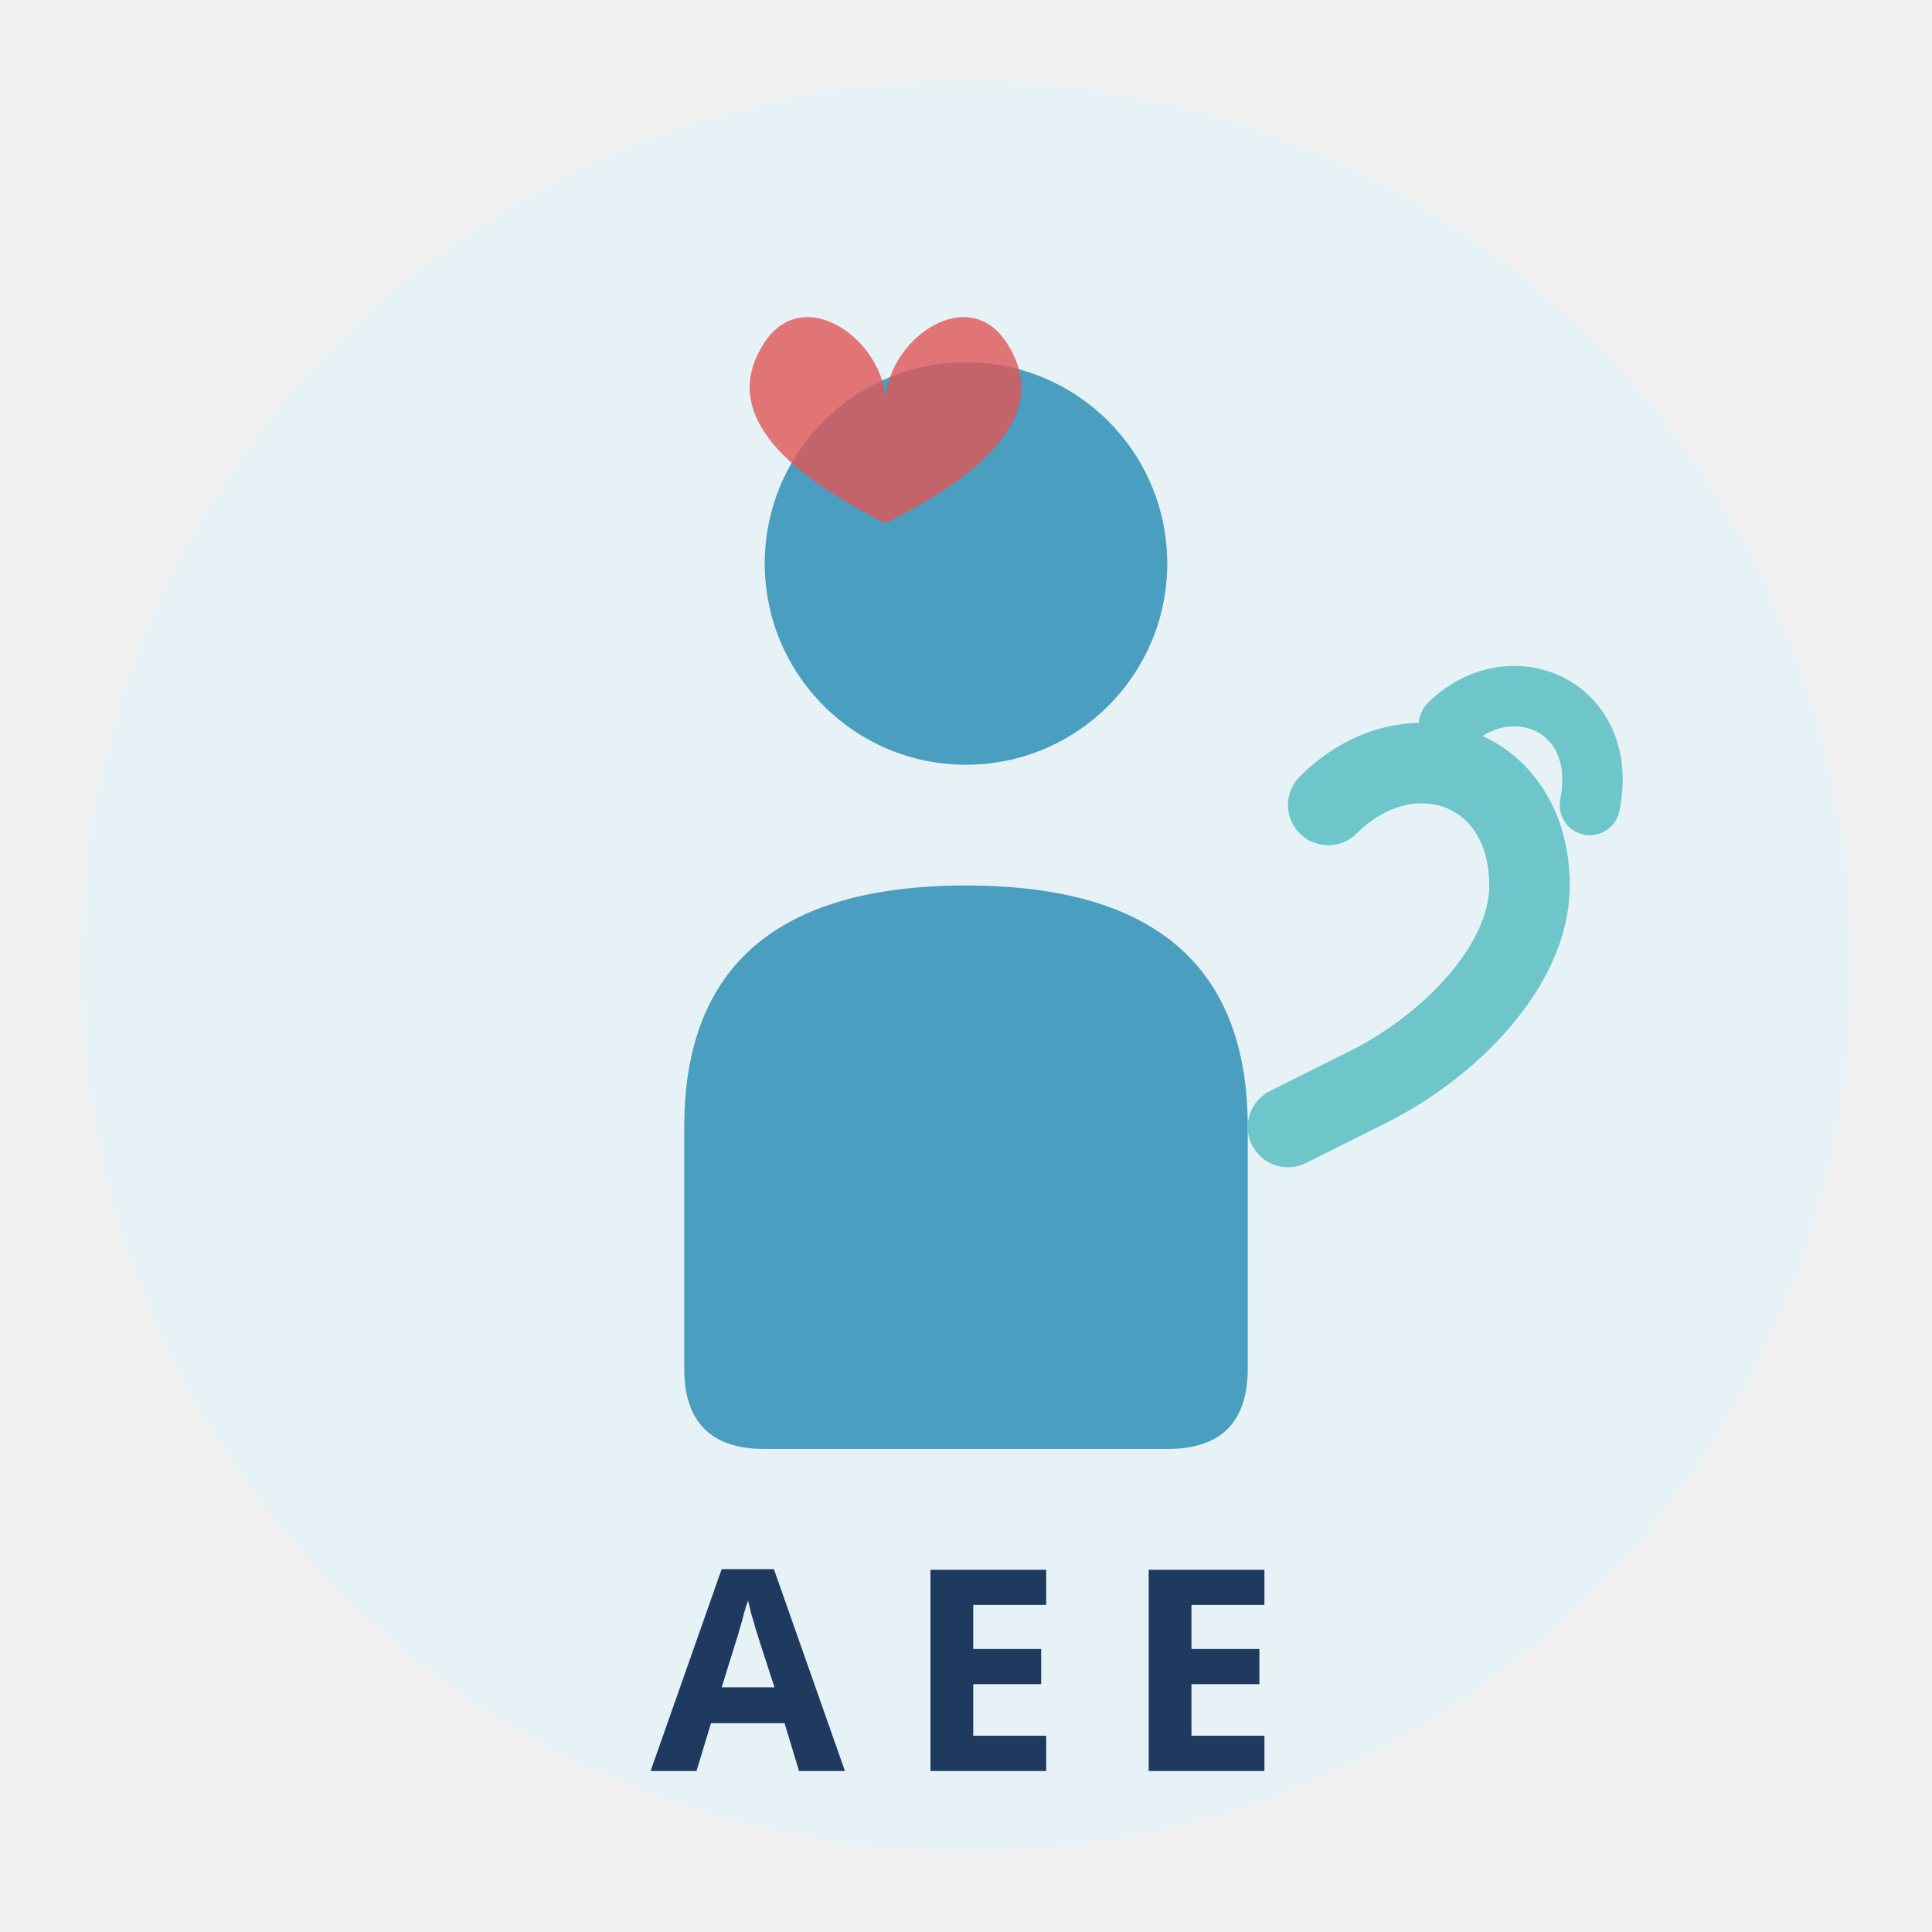
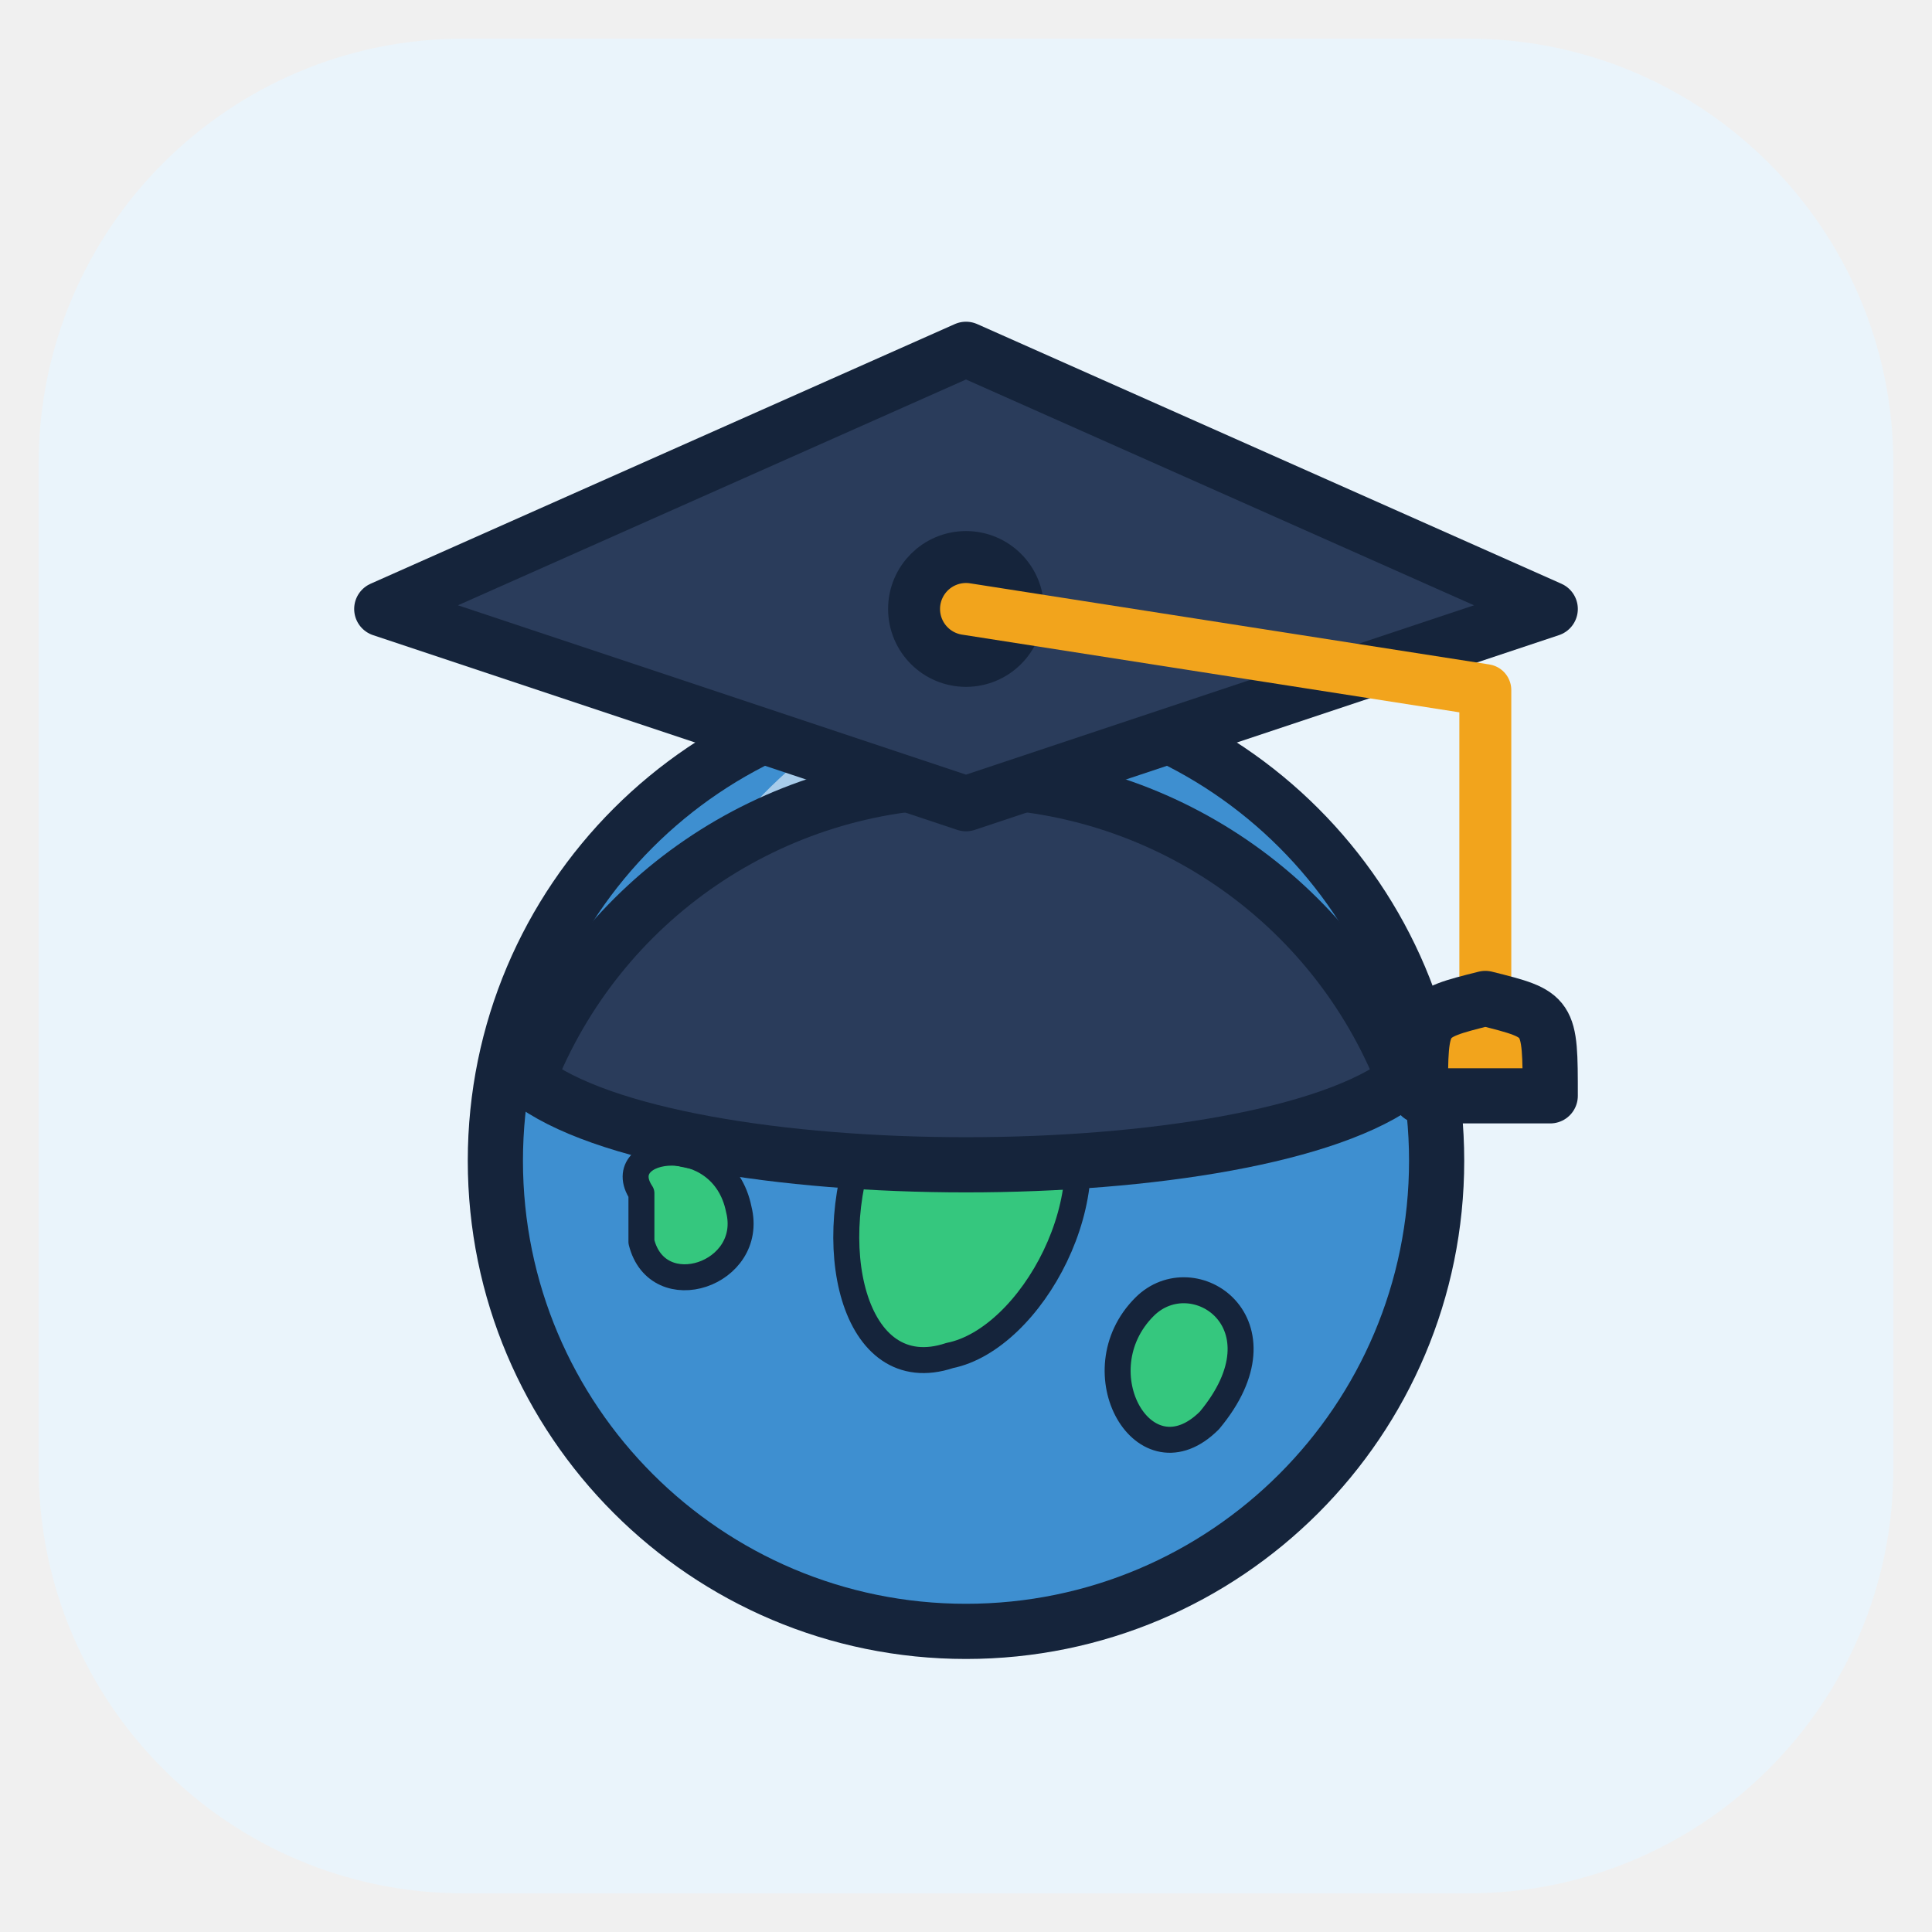
- <svg xmlns="http://www.w3.org/2000/svg" viewBox="0 0 48 48" fill="none">
-   <circle cx="24" cy="24" r="22" fill="#E0F4F8" opacity="0.6" />
-   <circle cx="24" cy="14" r="5" fill="#4A9EBF" />
-   <path d="M17 28 Q17 22 24 22 Q31 22 31 28 L31 34 Q31 36 29 36 L19 36 Q17 36 17 34 Z" fill="#4A9EBF" />
-   <path d="M33 20 C35 18 38 19 38 22 C38 24 36 26 34 27 L32 28" stroke="#6EC6CA" stroke-width="2" stroke-linecap="round" fill="none" />
-   <path d="M36 18 C37.5 16.5 40 17.5 39.5 20" stroke="#6EC6CA" stroke-width="1.5" stroke-linecap="round" fill="none" />
-   <path d="M22 10 C22 8.5 20 7 19 8.5 C18 10 19 11.5 22 13 C25 11.5 26 10 25 8.5 C24 7 22 8.5 22 10 Z" fill="#E05555" opacity="0.8" />
-   <text x="24" y="44" font-family="Plus Jakarta Sans, sans-serif" font-size="7" font-weight="800" fill="#1E3A5F" text-anchor="middle" letter-spacing="1.5">AEE</text>
+ <svg xmlns="http://www.w3.org/2000/svg" viewBox="0 0 100 100" fill="none">
+   <defs>
+     <clipPath id="globo">
+       <circle cx="50" cy="62" r="29" />
+     </clipPath>
+   </defs>
+   <rect x="2" y="2" width="96" height="96" rx="22" fill="#EAF4FB" />
+   <g transform="translate(8,8) scale(0.84)">
+     <g stroke="#15243B" stroke-width="3.4" stroke-linejoin="round" stroke-linecap="round">
+       <circle cx="50" cy="62" r="29" fill="#3E8FD0" />
+       <g clip-path="url(#globo)" stroke-width="1.6">
+         <path d="M44,60 C42,53 53,51 56,58 C59,64 54,73 49,74 C43,76 41,67 44,60 Z" fill="#35C77E" />
+         <path d="M30,64 C28,61 35,60 36,65 C37,69 31,71 30,67 Z" fill="#35C77E" />
+         <path d="M61,71 C64,68 70,72 65,78 C61,82 57,75 61,71 Z" fill="#35C77E" />
+       </g>
+       <path d="M34,46 A29,29 0 0 1 50,33" stroke="#FFFFFF" stroke-opacity="0.55" stroke-width="2.4" fill="none" />
+       <path d="M23,57 A29,29 0 0 1 77,57 C68,64 32,64 23,57 Z" fill="#2A3C5B" />
+       <path d="M50,12 L86,28 L50,40 L14,28 Z" fill="#2A3C5B" />
+       <circle cx="50" cy="28" r="3.1" fill="#F2A41C" />
+       <path d="M50,28 L82,33 L82,52" fill="none" stroke="#F2A41C" stroke-width="3.2" />
+       <path d="M82,52 C78,53 78,53 78,58 L86,58 C86,53 86,53 82,52 Z" fill="#F2A41C" />
+     </g>
+   </g>
</svg>
